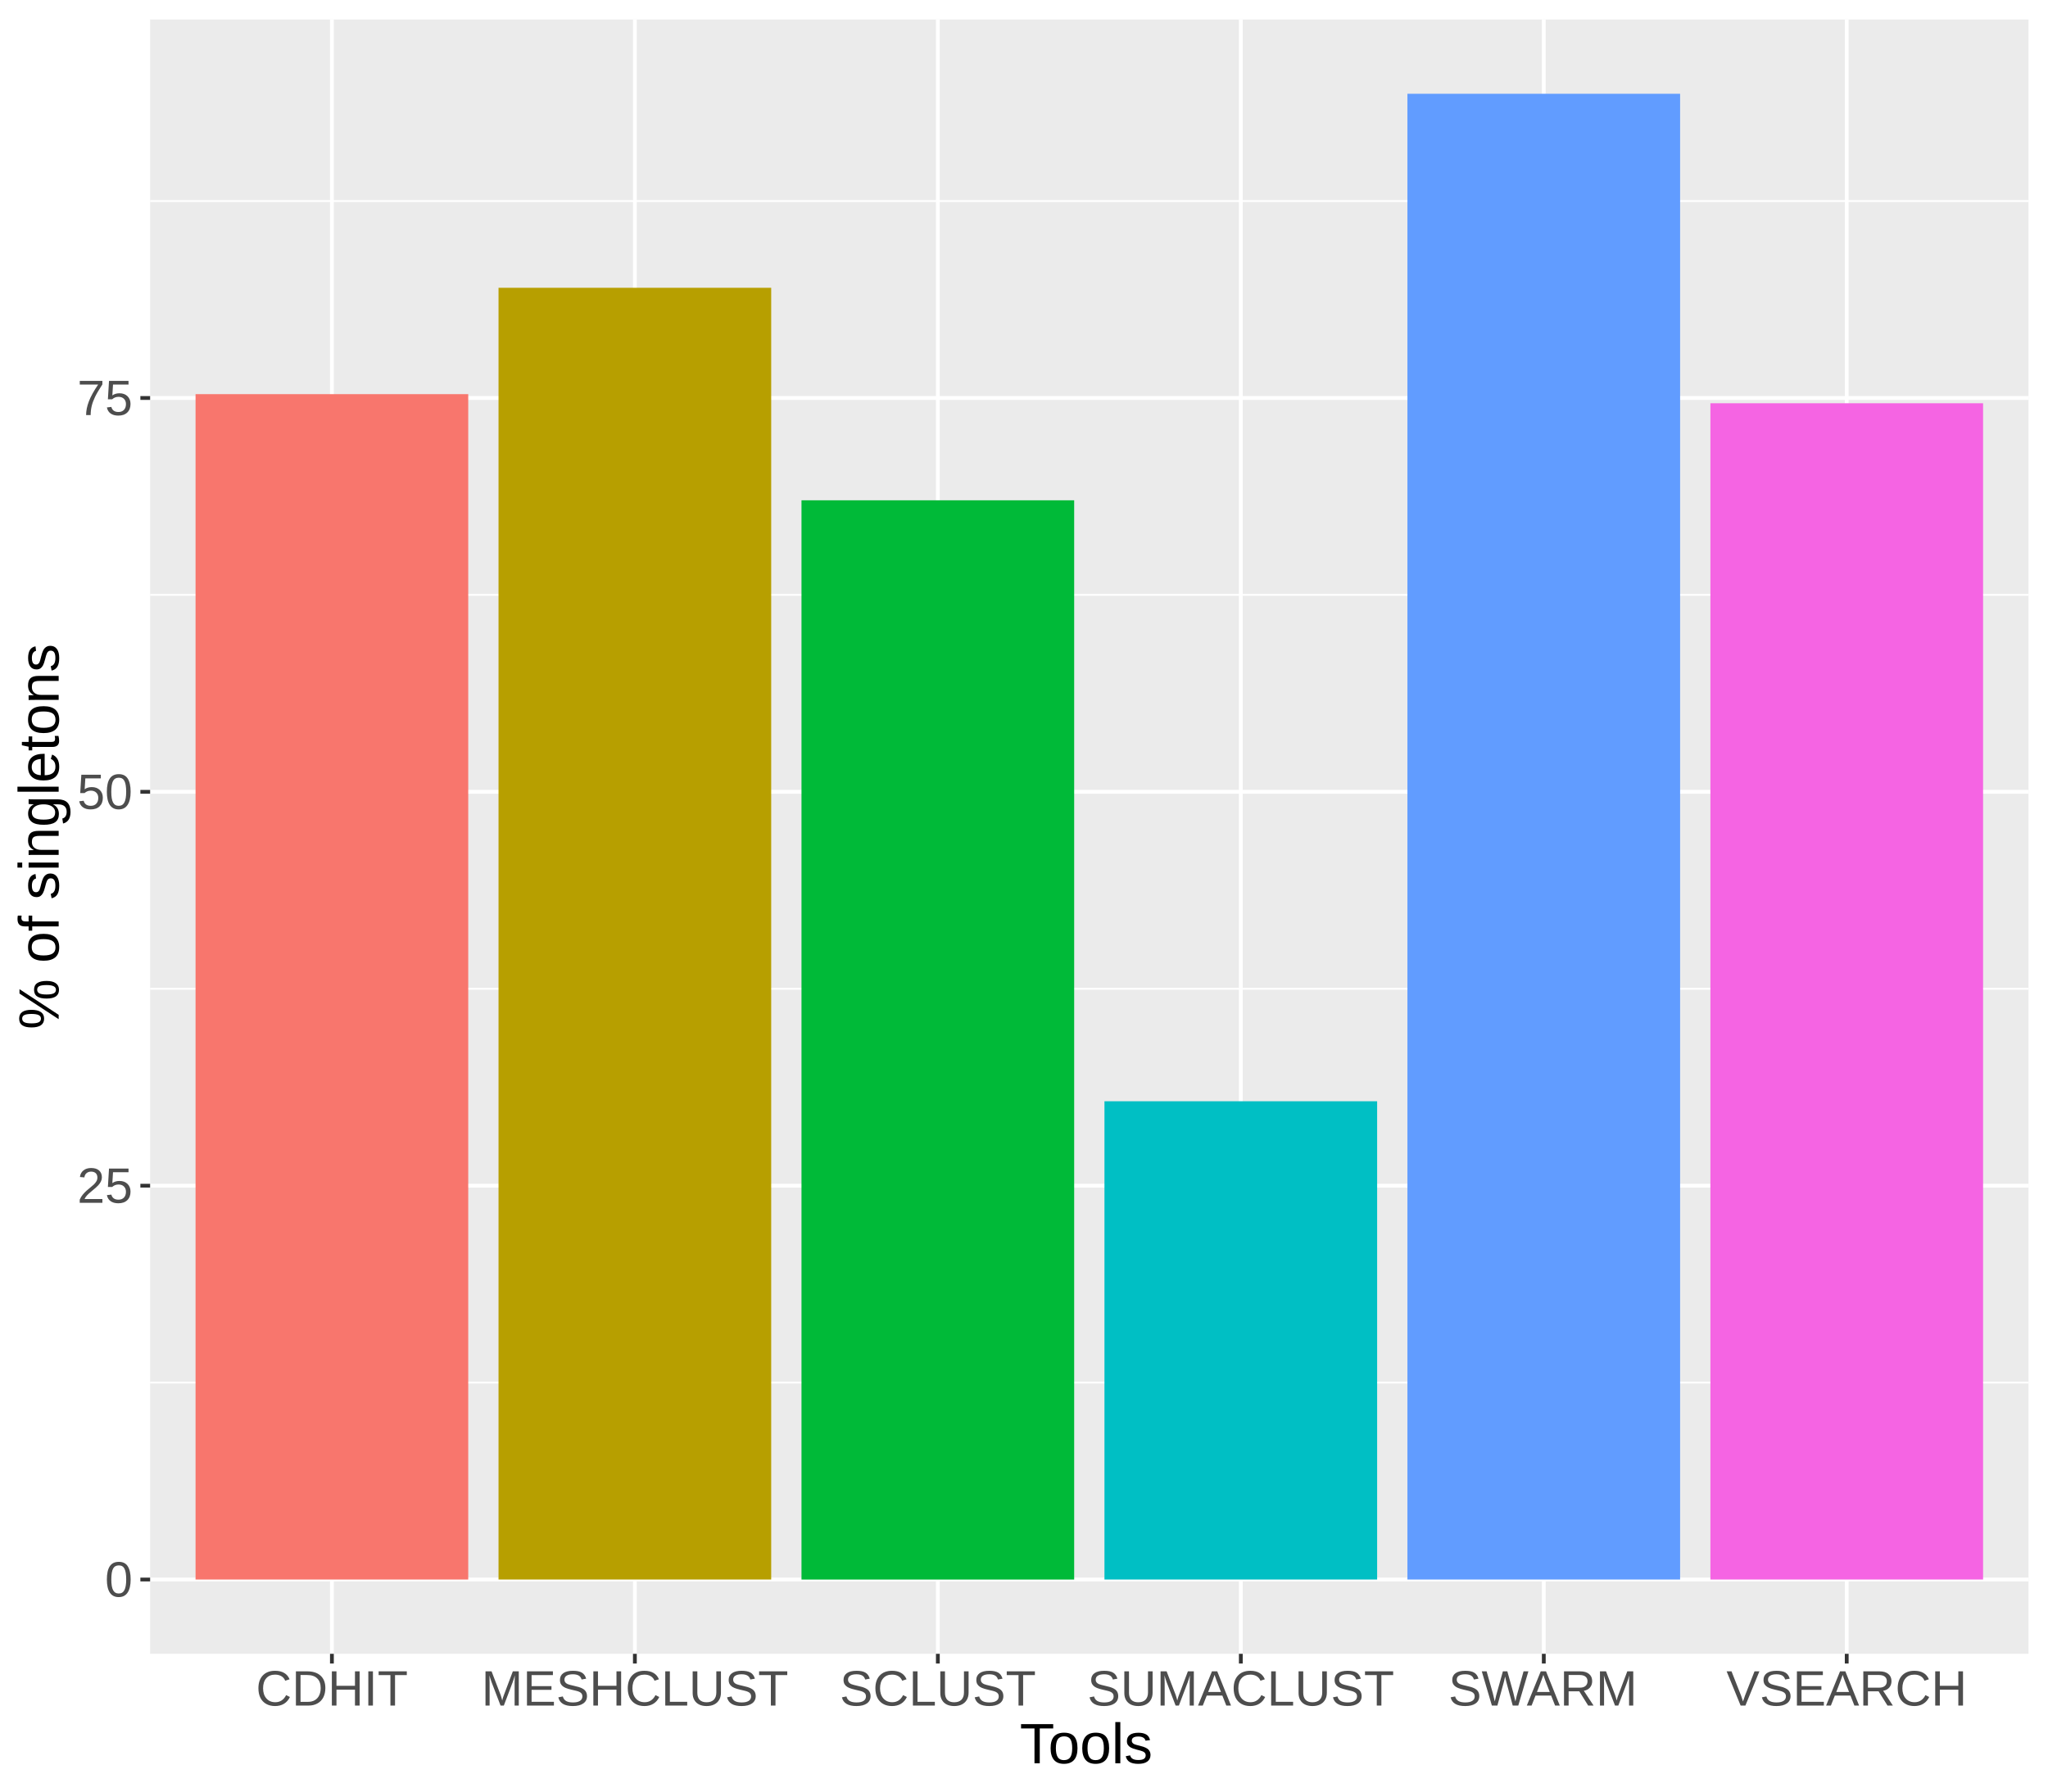
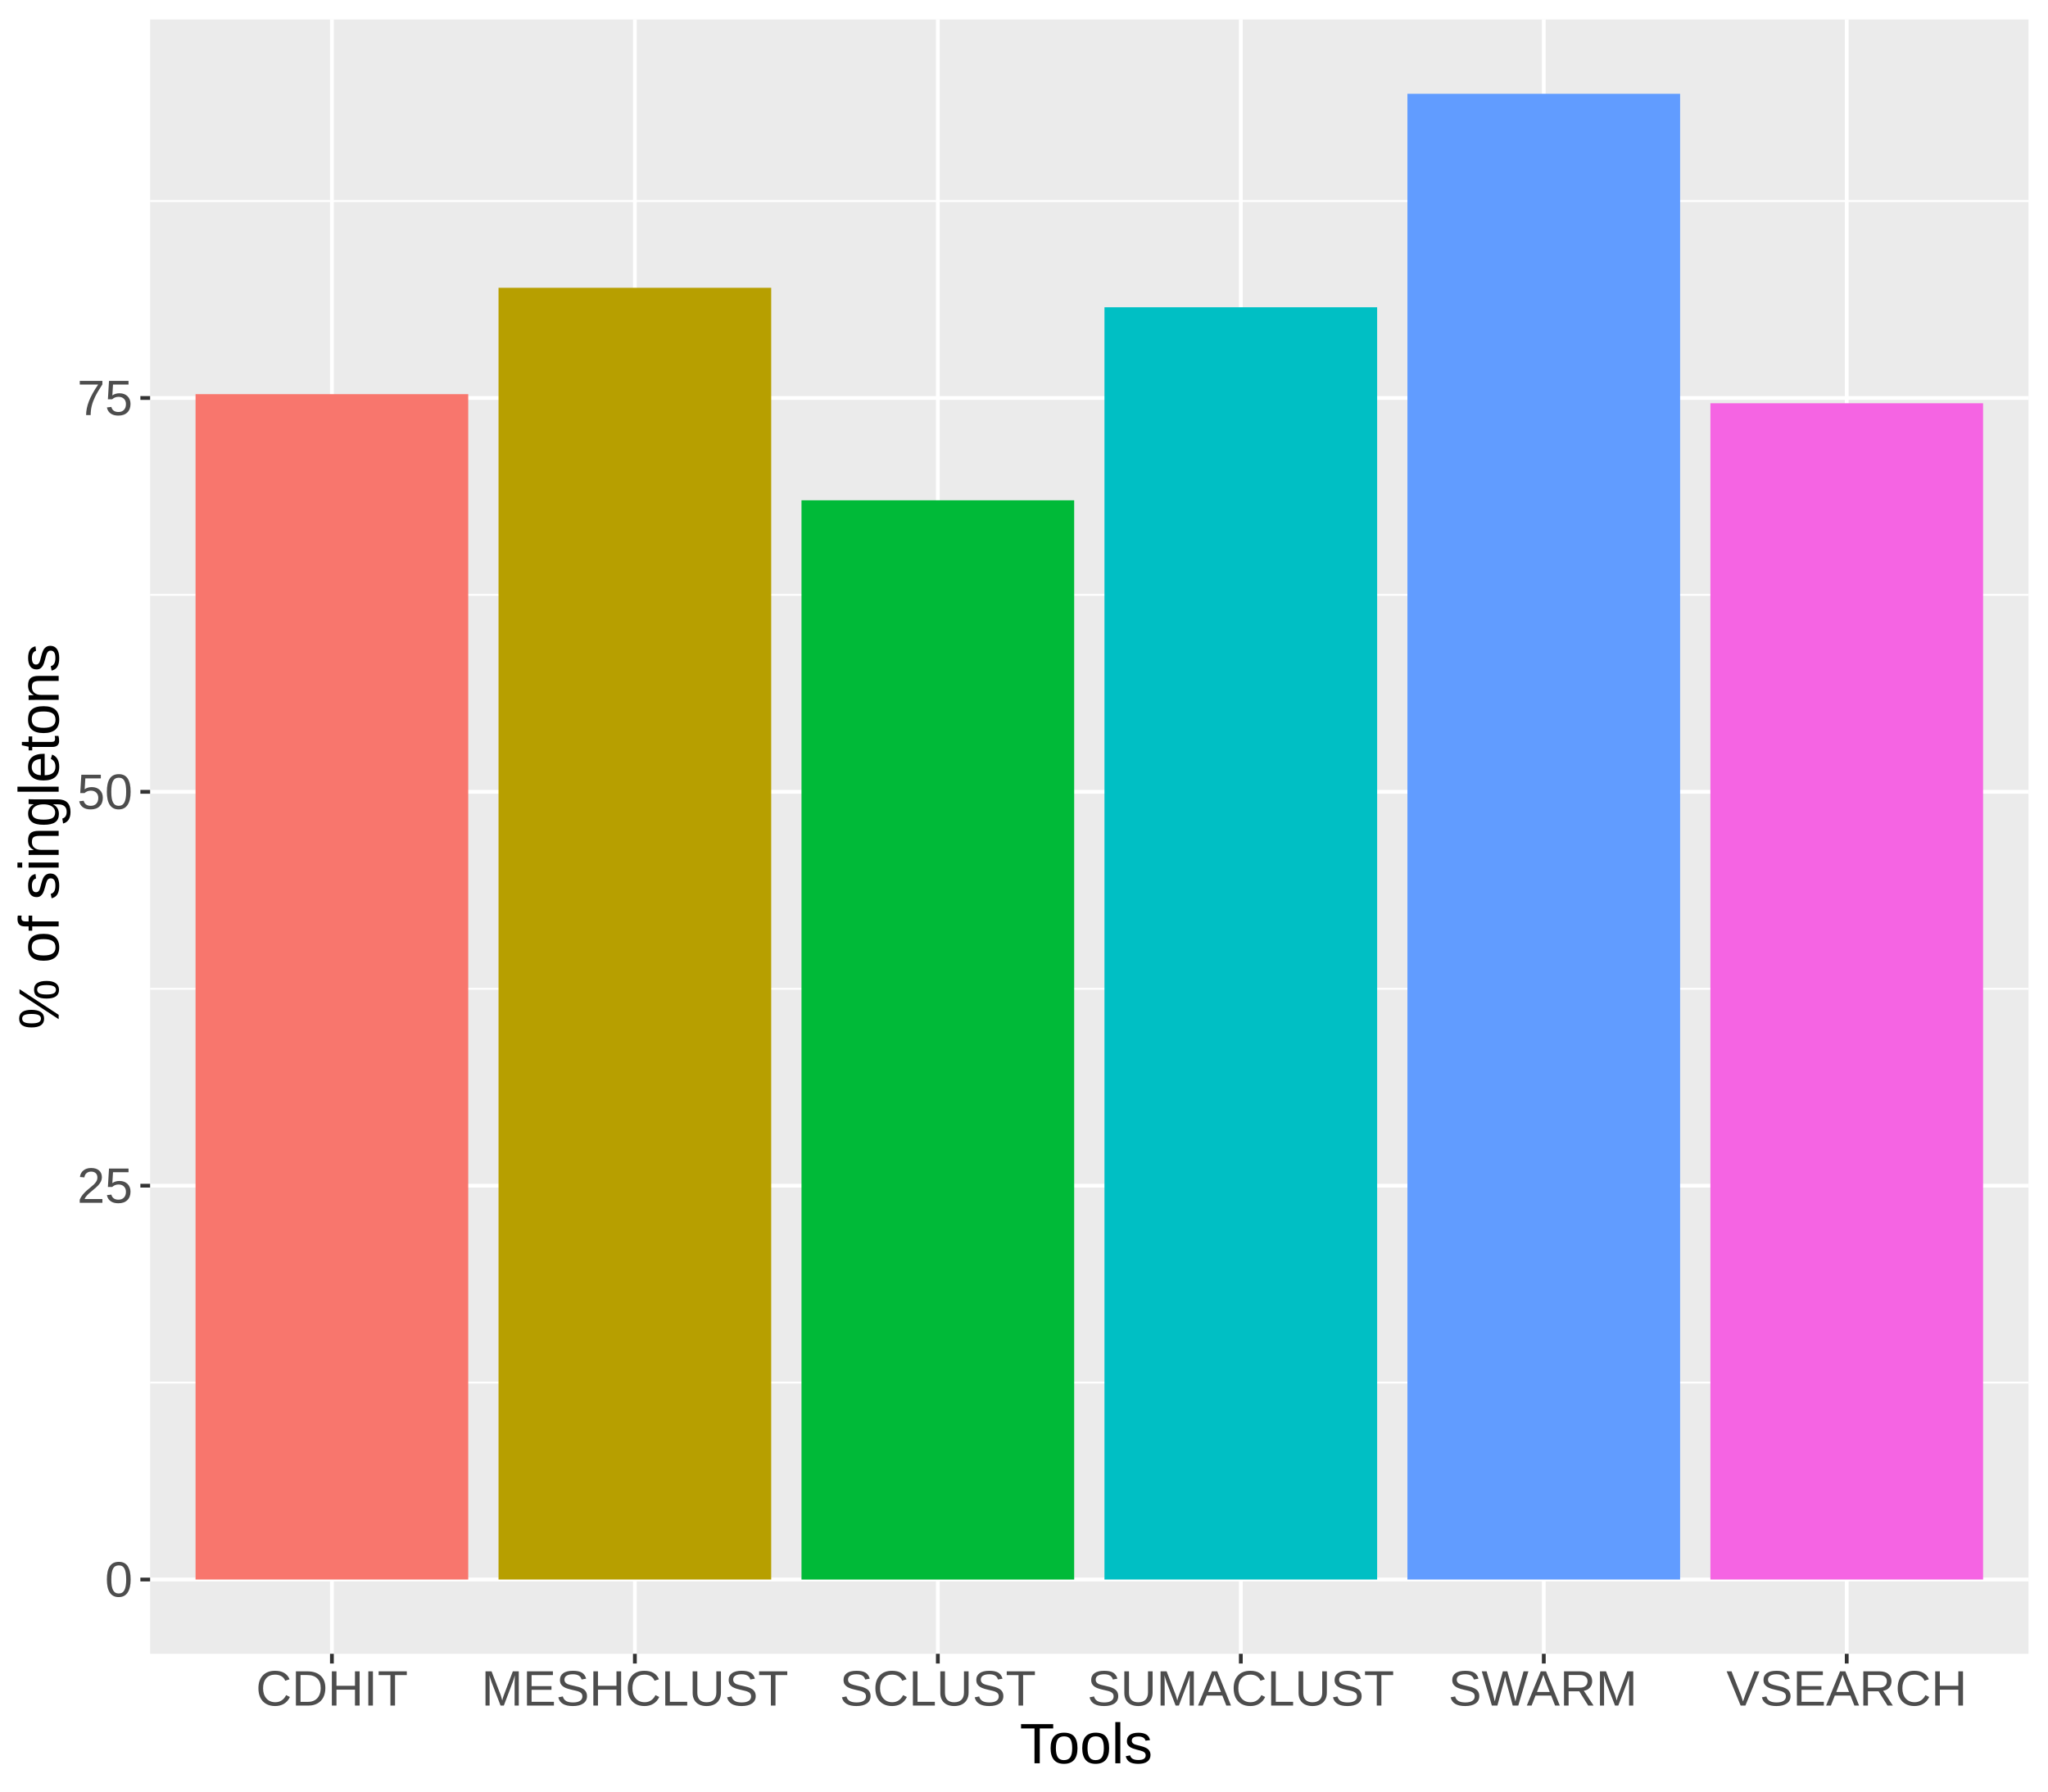
<svg xmlns="http://www.w3.org/2000/svg" viewBox="0 0 576.00 504.00">
  <defs>
    <style type="text/css">
    line, polyline, path, rect, circle {
      fill: none;
      stroke: #000000;
      stroke-linecap: round;
      stroke-linejoin: round;
      stroke-miterlimit: 10.00;
    }
  </style>
  </defs>
  <rect width="100%" height="100%" style="stroke: none; fill: #FFFFFF;" />
  <rect x="0.00" y="0.00" width="576.00" height="504.00" style="stroke-width: 1.07; stroke: #FFFFFF; fill: #FFFFFF;" />
  <defs>
    <clipPath id="cpNDIuMjIzfDU3MC41MjF8NDY1LjI0fDUuNDc5NDU=">
      <rect x="42.22" y="5.48" width="528.30" height="459.76" />
    </clipPath>
  </defs>
  <rect x="42.22" y="5.48" width="528.30" height="459.76" style="stroke-width: 1.07; stroke: none; fill: #EBEBEB;" clip-path="url(#cpNDIuMjIzfDU3MC41MjF8NDY1LjI0fDUuNDc5NDU=)" />
  <polyline points="42.22,388.94 570.52,388.94 " style="stroke-width: 0.53; stroke: #FFFFFF; stroke-linecap: butt;" clip-path="url(#cpNDIuMjIzfDU3MC41MjF8NDY1LjI0fDUuNDc5NDU=)" />
  <polyline points="42.22,278.15 570.52,278.15 " style="stroke-width: 0.53; stroke: #FFFFFF; stroke-linecap: butt;" clip-path="url(#cpNDIuMjIzfDU3MC41MjF8NDY1LjI0fDUuNDc5NDU=)" />
  <polyline points="42.22,167.35 570.52,167.35 " style="stroke-width: 0.53; stroke: #FFFFFF; stroke-linecap: butt;" clip-path="url(#cpNDIuMjIzfDU3MC41MjF8NDY1LjI0fDUuNDc5NDU=)" />
  <polyline points="42.22,56.56 570.52,56.56 " style="stroke-width: 0.53; stroke: #FFFFFF; stroke-linecap: butt;" clip-path="url(#cpNDIuMjIzfDU3MC41MjF8NDY1LjI0fDUuNDc5NDU=)" />
  <polyline points="42.22,444.34 570.52,444.34 " style="stroke-width: 1.07; stroke: #FFFFFF; stroke-linecap: butt;" clip-path="url(#cpNDIuMjIzfDU3MC41MjF8NDY1LjI0fDUuNDc5NDU=)" />
  <polyline points="42.22,333.55 570.52,333.55 " style="stroke-width: 1.07; stroke: #FFFFFF; stroke-linecap: butt;" clip-path="url(#cpNDIuMjIzfDU3MC41MjF8NDY1LjI0fDUuNDc5NDU=)" />
  <polyline points="42.22,222.75 570.52,222.75 " style="stroke-width: 1.07; stroke: #FFFFFF; stroke-linecap: butt;" clip-path="url(#cpNDIuMjIzfDU3MC41MjF8NDY1LjI0fDUuNDc5NDU=)" />
  <polyline points="42.22,111.96 570.52,111.96 " style="stroke-width: 1.07; stroke: #FFFFFF; stroke-linecap: butt;" clip-path="url(#cpNDIuMjIzfDU3MC41MjF8NDY1LjI0fDUuNDc5NDU=)" />
  <polyline points="93.35,465.24 93.35,5.48 " style="stroke-width: 1.07; stroke: #FFFFFF; stroke-linecap: butt;" clip-path="url(#cpNDIuMjIzfDU3MC41MjF8NDY1LjI0fDUuNDc5NDU=)" />
  <polyline points="178.56,465.24 178.56,5.48 " style="stroke-width: 1.07; stroke: #FFFFFF; stroke-linecap: butt;" clip-path="url(#cpNDIuMjIzfDU3MC41MjF8NDY1LjI0fDUuNDc5NDU=)" />
  <polyline points="263.77,465.24 263.77,5.48 " style="stroke-width: 1.07; stroke: #FFFFFF; stroke-linecap: butt;" clip-path="url(#cpNDIuMjIzfDU3MC41MjF8NDY1LjI0fDUuNDc5NDU=)" />
  <polyline points="348.98,465.24 348.98,5.48 " style="stroke-width: 1.07; stroke: #FFFFFF; stroke-linecap: butt;" clip-path="url(#cpNDIuMjIzfDU3MC41MjF8NDY1LjI0fDUuNDc5NDU=)" />
  <polyline points="434.19,465.24 434.19,5.48 " style="stroke-width: 1.07; stroke: #FFFFFF; stroke-linecap: butt;" clip-path="url(#cpNDIuMjIzfDU3MC41MjF8NDY1LjI0fDUuNDc5NDU=)" />
  <polyline points="519.39,465.24 519.39,5.48 " style="stroke-width: 1.07; stroke: #FFFFFF; stroke-linecap: butt;" clip-path="url(#cpNDIuMjIzfDU3MC41MjF8NDY1LjI0fDUuNDc5NDU=)" />
  <rect x="55.00" y="110.88" width="76.69" height="333.46" style="stroke-width: 1.07; stroke: none; stroke-linecap: butt; fill: #F8766D;" clip-path="url(#cpNDIuMjIzfDU3MC41MjF8NDY1LjI0fDUuNDc5NDU=)" />
  <rect x="140.21" y="80.96" width="76.69" height="363.38" style="stroke-width: 1.07; stroke: none; stroke-linecap: butt; fill: #B79F00;" clip-path="url(#cpNDIuMjIzfDU3MC41MjF8NDY1LjI0fDUuNDc5NDU=)" />
  <rect x="225.42" y="140.74" width="76.69" height="303.61" style="stroke-width: 1.07; stroke: none; stroke-linecap: butt; fill: #00BA38;" clip-path="url(#cpNDIuMjIzfDU3MC41MjF8NDY1LjI0fDUuNDc5NDU=)" />
-   <rect x="310.63" y="309.80" width="76.69" height="134.54" style="stroke-width: 1.07; stroke: none; stroke-linecap: butt; fill: #00BFC4;" clip-path="url(#cpNDIuMjIzfDU3MC41MjF8NDY1LjI0fDUuNDc5NDU=)" />
+   <rect x="310.63" y="86.44" width="76.69" height="357.90" style="stroke-width: 1.07; stroke: none; stroke-linecap: butt; fill: #00BFC4;" clip-path="url(#cpNDIuMjIzfDU3MC41MjF8NDY1LjI0fDUuNDc5NDU=)" />
  <rect x="395.84" y="26.38" width="76.69" height="417.96" style="stroke-width: 1.07; stroke: none; stroke-linecap: butt; fill: #619CFF;" clip-path="url(#cpNDIuMjIzfDU3MC41MjF8NDY1LjI0fDUuNDc5NDU=)" />
  <rect x="481.05" y="113.44" width="76.69" height="330.90" style="stroke-width: 1.07; stroke: none; stroke-linecap: butt; fill: #F564E3;" clip-path="url(#cpNDIuMjIzfDU3MC41MjF8NDY1LjI0fDUuNDc5NDU=)" />
  <defs>
    <clipPath id="cpMHw1NzZ8NTA0fDA=">
      <rect x="0.00" y="0.00" width="576.00" height="504.00" />
    </clipPath>
  </defs>
  <g clip-path="url(#cpMHw1NzZ8NTA0fDA=)">
    <text x="29.51" y="449.15" style="font-size: 14.00px; fill: #4D4D4D; font-family: Liberation Sans;" textLength="7.79px" lengthAdjust="spacingAndGlyphs">0</text>
  </g>
  <g clip-path="url(#cpMHw1NzZ8NTA0fDA=)">
    <text x="21.72" y="338.36" style="font-size: 14.00px; fill: #4D4D4D; font-family: Liberation Sans;" textLength="15.57px" lengthAdjust="spacingAndGlyphs">25</text>
  </g>
  <g clip-path="url(#cpMHw1NzZ8NTA0fDA=)">
    <text x="21.72" y="227.56" style="font-size: 14.00px; fill: #4D4D4D; font-family: Liberation Sans;" textLength="15.57px" lengthAdjust="spacingAndGlyphs">50</text>
  </g>
  <g clip-path="url(#cpMHw1NzZ8NTA0fDA=)">
    <text x="21.72" y="116.77" style="font-size: 14.00px; fill: #4D4D4D; font-family: Liberation Sans;" textLength="15.57px" lengthAdjust="spacingAndGlyphs">75</text>
  </g>
  <polyline points="39.48,444.34 42.22,444.34 " style="stroke-width: 1.07; stroke: #333333; stroke-linecap: butt;" clip-path="url(#cpMHw1NzZ8NTA0fDA=)" />
  <polyline points="39.48,333.55 42.22,333.55 " style="stroke-width: 1.07; stroke: #333333; stroke-linecap: butt;" clip-path="url(#cpMHw1NzZ8NTA0fDA=)" />
  <polyline points="39.48,222.75 42.22,222.75 " style="stroke-width: 1.07; stroke: #333333; stroke-linecap: butt;" clip-path="url(#cpMHw1NzZ8NTA0fDA=)" />
  <polyline points="39.48,111.96 42.22,111.96 " style="stroke-width: 1.07; stroke: #333333; stroke-linecap: butt;" clip-path="url(#cpMHw1NzZ8NTA0fDA=)" />
  <polyline points="93.35,467.98 93.35,465.24 " style="stroke-width: 1.07; stroke: #333333; stroke-linecap: butt;" clip-path="url(#cpMHw1NzZ8NTA0fDA=)" />
  <polyline points="178.56,467.98 178.56,465.24 " style="stroke-width: 1.07; stroke: #333333; stroke-linecap: butt;" clip-path="url(#cpMHw1NzZ8NTA0fDA=)" />
  <polyline points="263.77,467.98 263.77,465.24 " style="stroke-width: 1.07; stroke: #333333; stroke-linecap: butt;" clip-path="url(#cpMHw1NzZ8NTA0fDA=)" />
  <polyline points="348.98,467.98 348.98,465.24 " style="stroke-width: 1.07; stroke: #333333; stroke-linecap: butt;" clip-path="url(#cpMHw1NzZ8NTA0fDA=)" />
  <polyline points="434.19,467.98 434.19,465.24 " style="stroke-width: 1.07; stroke: #333333; stroke-linecap: butt;" clip-path="url(#cpMHw1NzZ8NTA0fDA=)" />
  <polyline points="519.39,467.98 519.39,465.24 " style="stroke-width: 1.07; stroke: #333333; stroke-linecap: butt;" clip-path="url(#cpMHw1NzZ8NTA0fDA=)" />
  <g clip-path="url(#cpMHw1NzZ8NTA0fDA=)">
    <text x="71.96" y="479.80" style="font-size: 14.00px; fill: #4D4D4D; font-family: Liberation Sans;" textLength="42.77px" lengthAdjust="spacingAndGlyphs">CDHIT</text>
  </g>
  <g clip-path="url(#cpMHw1NzZ8NTA0fDA=)">
    <text x="135.39" y="479.80" style="font-size: 14.00px; fill: #4D4D4D; font-family: Liberation Sans;" textLength="86.34px" lengthAdjust="spacingAndGlyphs">MESHCLUST</text>
  </g>
  <g clip-path="url(#cpMHw1NzZ8NTA0fDA=)">
    <text x="236.15" y="479.80" style="font-size: 14.00px; fill: #4D4D4D; font-family: Liberation Sans;" textLength="55.23px" lengthAdjust="spacingAndGlyphs">SCLUST</text>
  </g>
  <g clip-path="url(#cpMHw1NzZ8NTA0fDA=)">
    <text x="305.80" y="479.80" style="font-size: 14.00px; fill: #4D4D4D; font-family: Liberation Sans;" textLength="86.34px" lengthAdjust="spacingAndGlyphs">SUMACLUST</text>
  </g>
  <g clip-path="url(#cpMHw1NzZ8NTA0fDA=)">
    <text x="407.35" y="479.80" style="font-size: 14.00px; fill: #4D4D4D; font-family: Liberation Sans;" textLength="53.66px" lengthAdjust="spacingAndGlyphs">SWARM</text>
  </g>
  <g clip-path="url(#cpMHw1NzZ8NTA0fDA=)">
    <text x="485.55" y="479.80" style="font-size: 14.00px; fill: #4D4D4D; font-family: Liberation Sans;" textLength="67.68px" lengthAdjust="spacingAndGlyphs">VSEARCH</text>
  </g>
  <g clip-path="url(#cpMHw1NzZ8NTA0fDA=)">
    <text x="286.81" y="496.04" style="font-size: 16.00px; font-family: Liberation Sans;" textLength="39.12px" lengthAdjust="spacingAndGlyphs">Tools</text>
  </g>
  <g clip-path="url(#cpMHw1NzZ8NTA0fDA=)">
    <text transform="translate(16.50,289.61) rotate(-90)" style="font-size: 16.00px; font-family: Liberation Sans;" textLength="108.51px" lengthAdjust="spacingAndGlyphs">% of singletons</text>
  </g>
</svg>
